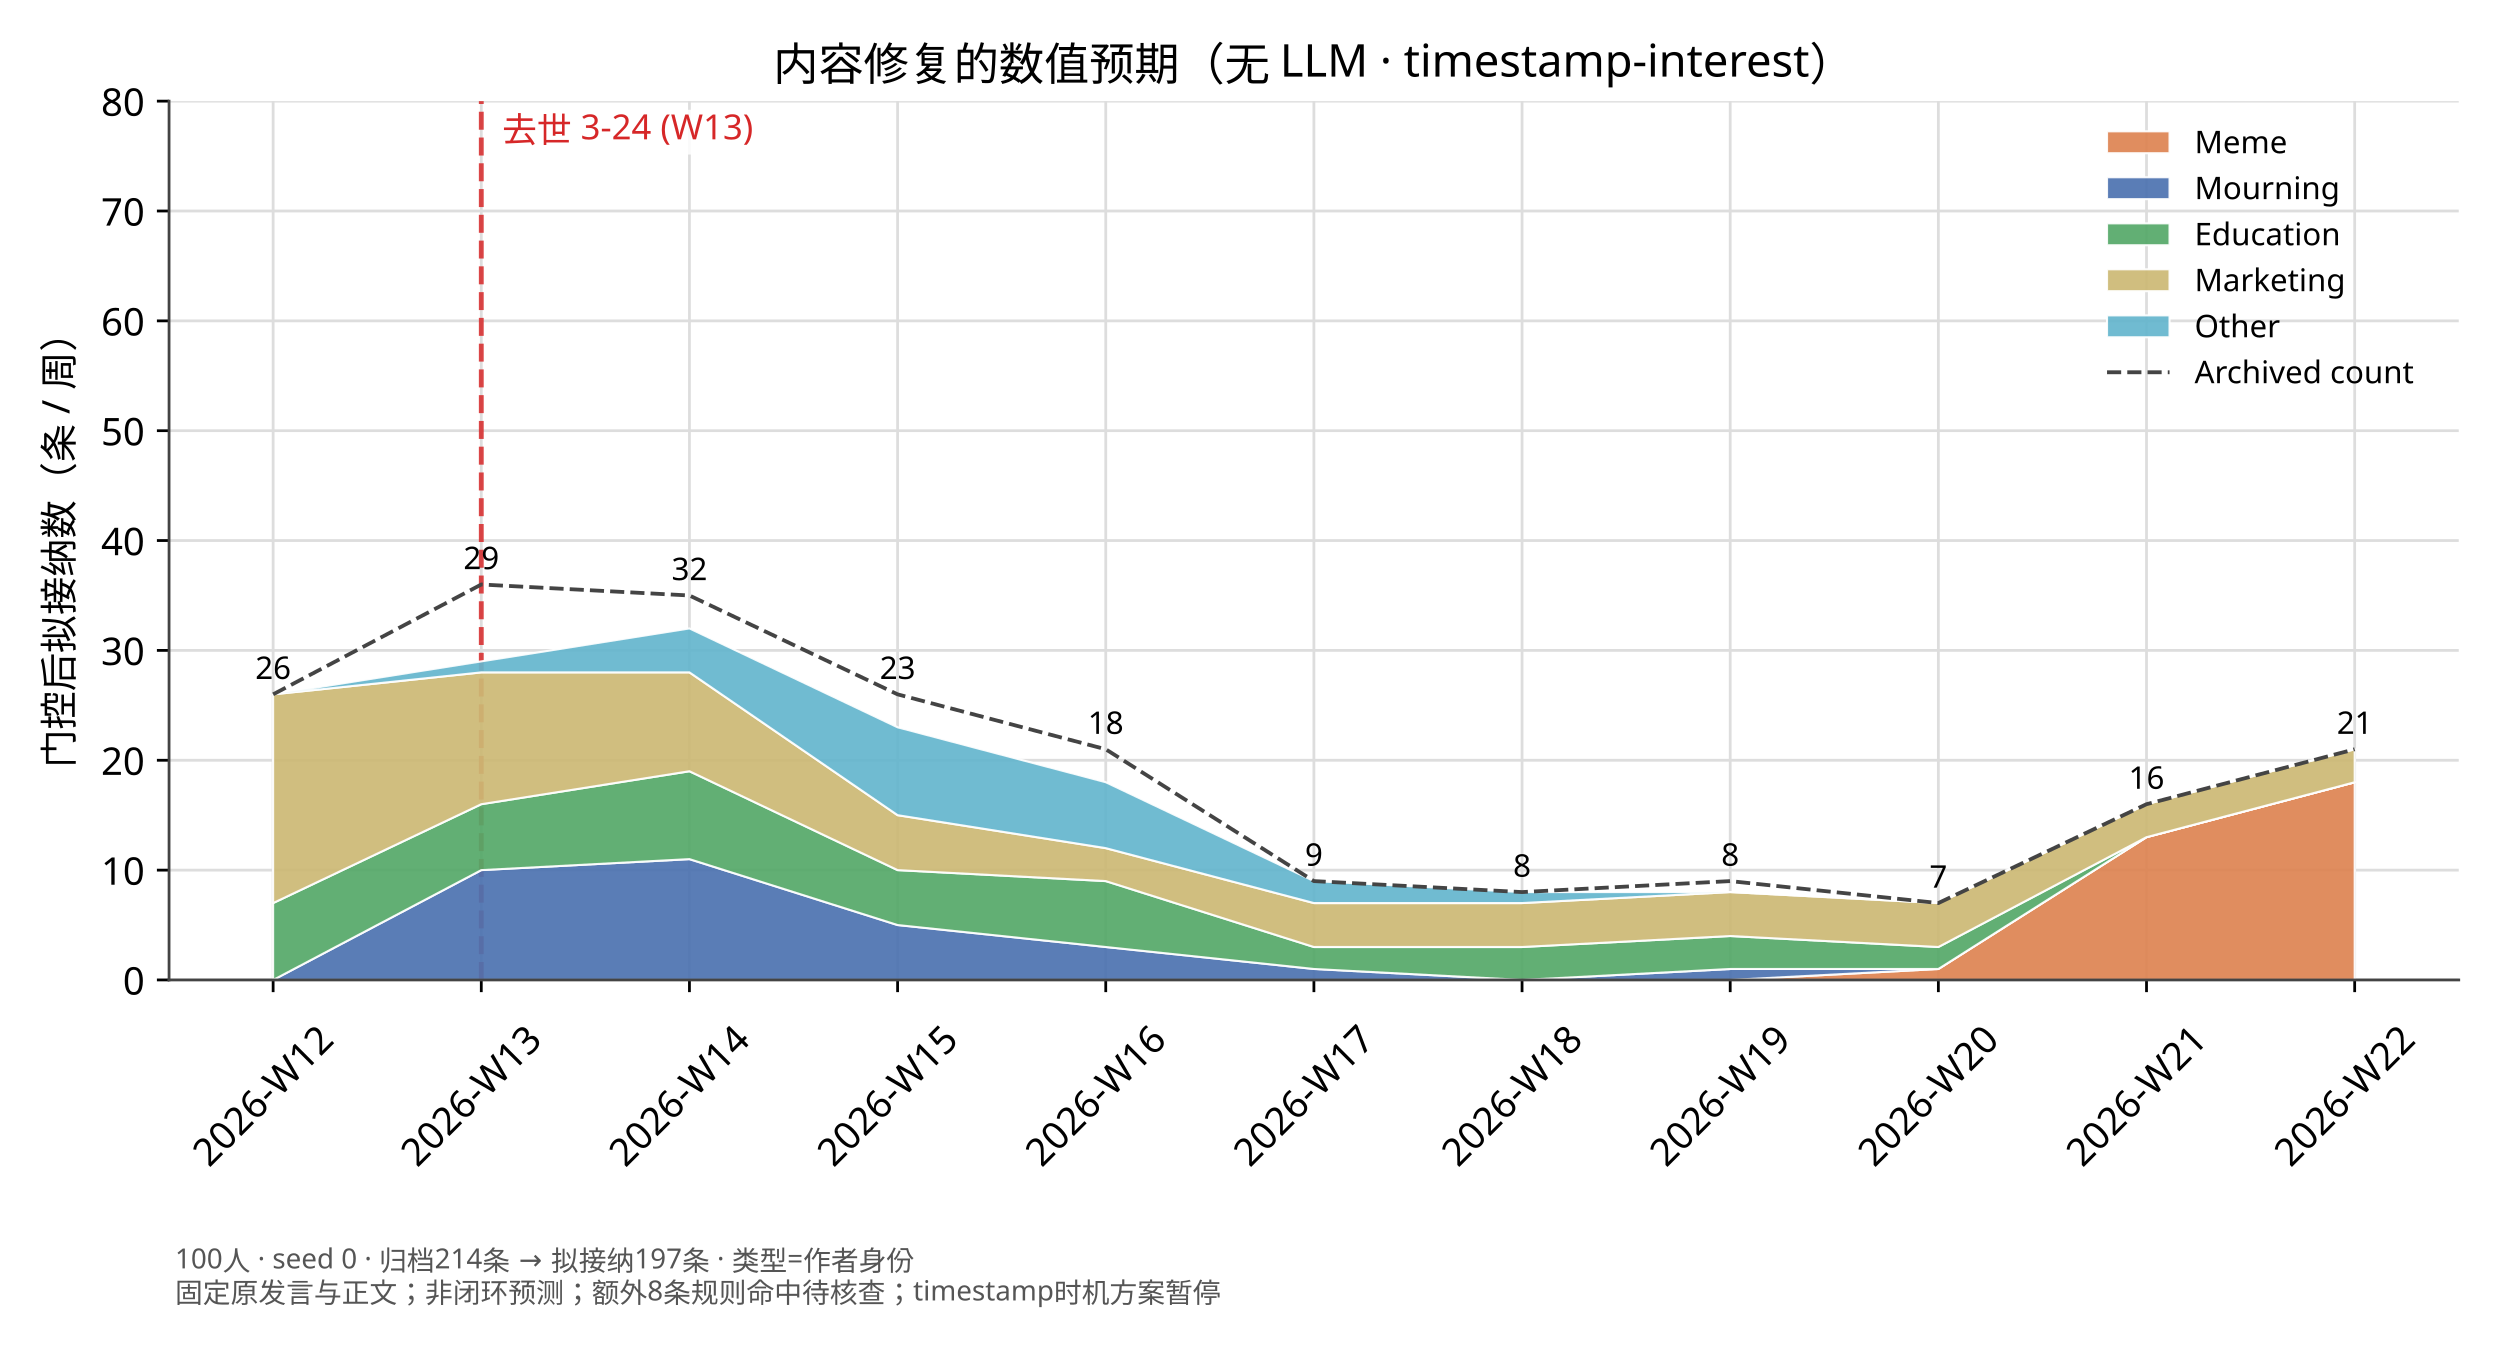
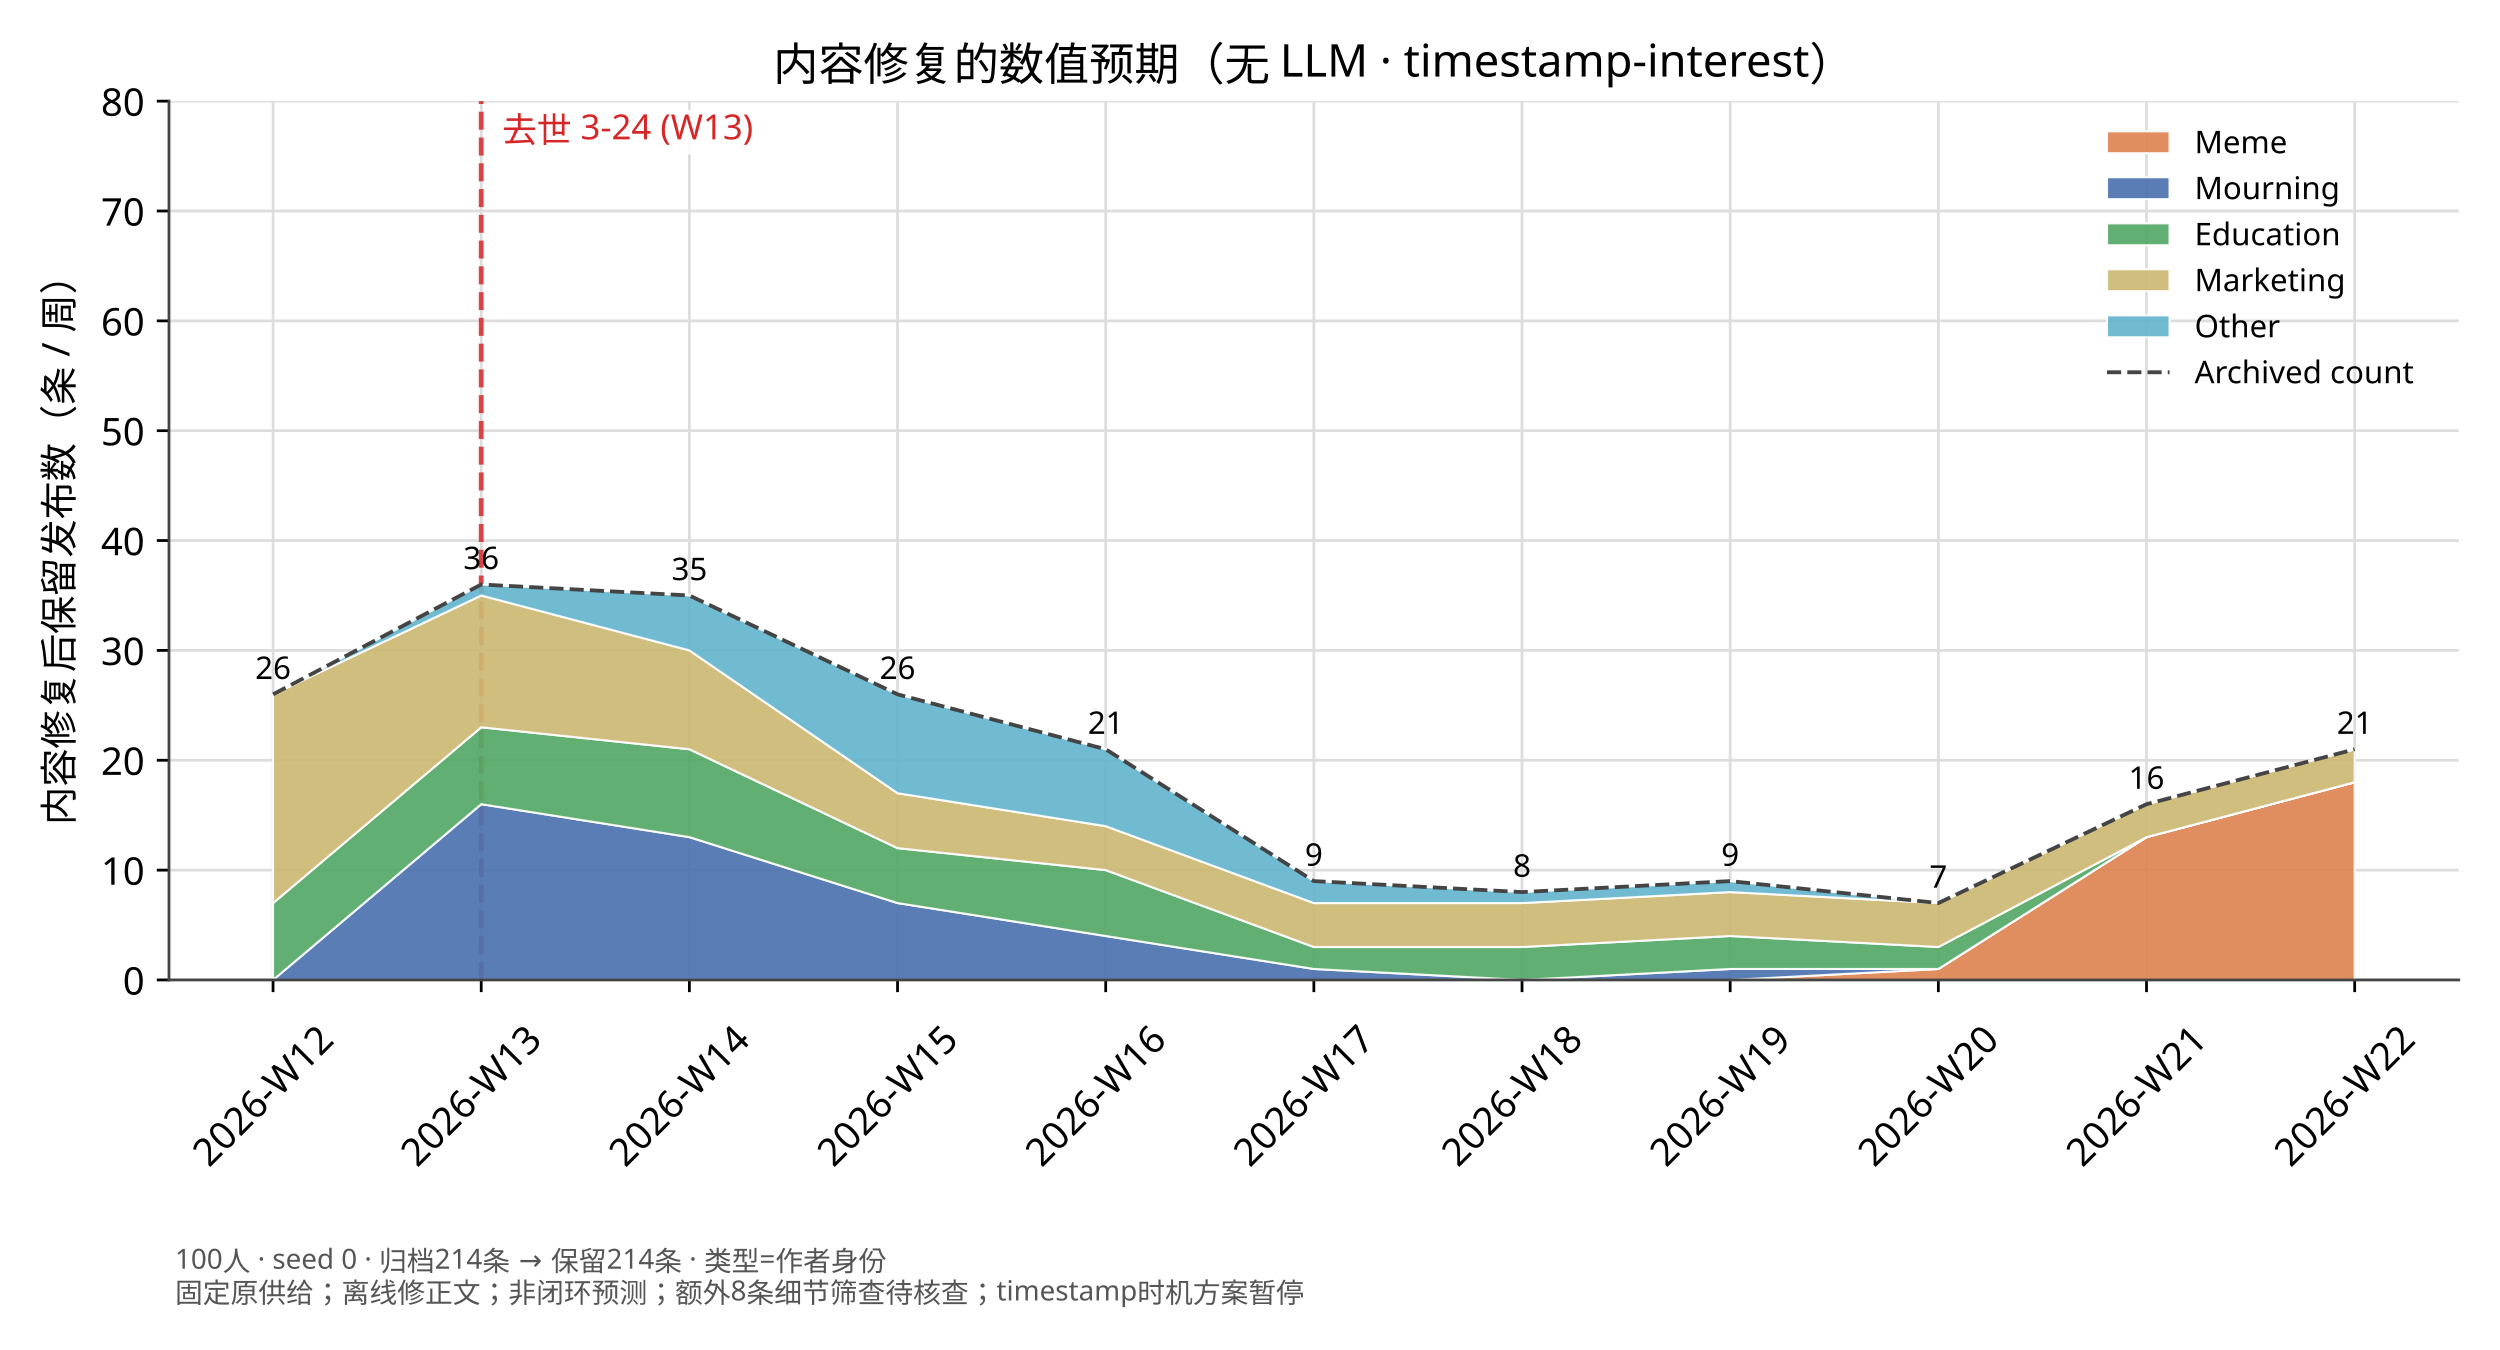
<svg xmlns="http://www.w3.org/2000/svg" xmlns:xlink="http://www.w3.org/1999/xlink" width="720pt" height="388.8pt" viewBox="0 0 720 388.8" version="1.1">
  <defs>
    <style type="text/css">*{stroke-linejoin: round; stroke-linecap: butt}</style>
  </defs>
  <g id="figure_1">
    <g id="patch_1">
      <path d="M 0 388.8 L 720 388.8 L 720 0 L 0 0 z " style="fill: #ffffff" />
    </g>
    <g id="axes_1">
      <g id="patch_2">
-         <path d="M 48.688 282.228 L 708.12 282.228 L 708.12 29.13 L 48.688 29.13 z " style="fill: #ffffff" />
+         <path d="M 48.665 282.228 L 708.12 282.228 L 708.12 29.13 L 48.665 29.13 z " style="fill: #ffffff" />
      </g>
      <g id="matplotlib.axis_1">
        <g id="xtick_1">
          <g id="line2d_1">
-             <path d="M 78.662 282.228 L 78.662 29.13 " clip-path="url(#p2b53edd9e9)" style="fill: none; stroke: #dddddd; stroke-width: 0.8; stroke-linecap: square" />
+             <path d="M 78.64 282.228 L 78.64 29.13 " clip-path="url(#pd4193efdf5)" style="fill: none; stroke: #dddddd; stroke-width: 0.8; stroke-linecap: square" />
          </g>
          <g id="line2d_2">
            <defs>
-               <path id="m2362bcafc7" d="M 0 0 L 0 3.5 " style="stroke: #000000; stroke-width: 0.8" />
+               <path id="mb0ff7ca5b2" d="M 0 0 L 0 3.5 " style="stroke: #000000; stroke-width: 0.8" />
            </defs>
            <g>
-               <use xlink:href="#m2362bcafc7" x="78.662" y="282.228" style="stroke: #000000; stroke-width: 0.8" />
+               <use xlink:href="#mb0ff7ca5b2" x="78.64" y="282.228" style="stroke: #000000; stroke-width: 0.8" />
            </g>
          </g>
          <g id="text_1">
-             <text style="font-size: 11px; font-family: 'Hiragino Sans GB', 'PingFang SC', 'Arial Unicode MS', 'Heiti TC', sans-serif" transform="translate(60.21102 336.4577) rotate(-45)">2026-W12</text>
+             <text style="font-size: 11px; font-family: 'Hiragino Sans GB', 'PingFang SC', 'Arial Unicode MS', 'Heiti TC', sans-serif" transform="translate(60.18955 336.4577) rotate(-45)">2026-W12</text>
          </g>
        </g>
        <g id="xtick_2">
          <g id="line2d_3">
-             <path d="M 138.61 282.228 L 138.61 29.13 " clip-path="url(#p2b53edd9e9)" style="fill: none; stroke: #dddddd; stroke-width: 0.8; stroke-linecap: square" />
+             <path d="M 138.591 282.228 L 138.591 29.13 " clip-path="url(#pd4193efdf5)" style="fill: none; stroke: #dddddd; stroke-width: 0.8; stroke-linecap: square" />
          </g>
          <g id="line2d_4">
            <g>
-               <use xlink:href="#m2362bcafc7" x="138.61" y="282.228" style="stroke: #000000; stroke-width: 0.8" />
+               <use xlink:href="#mb0ff7ca5b2" x="138.591" y="282.228" style="stroke: #000000; stroke-width: 0.8" />
            </g>
          </g>
          <g id="text_2">
-             <text style="font-size: 11px; font-family: 'Hiragino Sans GB', 'PingFang SC', 'Arial Unicode MS', 'Heiti TC', sans-serif" transform="translate(120.1594 336.4577) rotate(-45)">2026-W13</text>
+             <text style="font-size: 11px; font-family: 'Hiragino Sans GB', 'PingFang SC', 'Arial Unicode MS', 'Heiti TC', sans-serif" transform="translate(120.14 336.4577) rotate(-45)">2026-W13</text>
          </g>
        </g>
        <g id="xtick_3">
          <g id="line2d_5">
-             <path d="M 198.559 282.228 L 198.559 29.13 " clip-path="url(#p2b53edd9e9)" style="fill: none; stroke: #dddddd; stroke-width: 0.8; stroke-linecap: square" />
+             <path d="M 198.541 282.228 L 198.541 29.13 " clip-path="url(#pd4193efdf5)" style="fill: none; stroke: #dddddd; stroke-width: 0.8; stroke-linecap: square" />
          </g>
          <g id="line2d_6">
            <g>
-               <use xlink:href="#m2362bcafc7" x="198.559" y="282.228" style="stroke: #000000; stroke-width: 0.8" />
+               <use xlink:href="#mb0ff7ca5b2" x="198.541" y="282.228" style="stroke: #000000; stroke-width: 0.8" />
            </g>
          </g>
          <g id="text_3">
-             <text style="font-size: 11px; font-family: 'Hiragino Sans GB', 'PingFang SC', 'Arial Unicode MS', 'Heiti TC', sans-serif" transform="translate(180.0926 336.4881) rotate(-45)">2026-W14</text>
+             <text style="font-size: 11px; font-family: 'Hiragino Sans GB', 'PingFang SC', 'Arial Unicode MS', 'Heiti TC', sans-serif" transform="translate(180.0753 336.4881) rotate(-45)">2026-W14</text>
          </g>
        </g>
        <g id="xtick_4">
          <g id="line2d_7">
-             <path d="M 258.507 282.228 L 258.507 29.13 " clip-path="url(#p2b53edd9e9)" style="fill: none; stroke: #dddddd; stroke-width: 0.8; stroke-linecap: square" />
+             <path d="M 258.492 282.228 L 258.492 29.13 " clip-path="url(#pd4193efdf5)" style="fill: none; stroke: #dddddd; stroke-width: 0.8; stroke-linecap: square" />
          </g>
          <g id="line2d_8">
            <g>
-               <use xlink:href="#m2362bcafc7" x="258.507" y="282.228" style="stroke: #000000; stroke-width: 0.8" />
+               <use xlink:href="#mb0ff7ca5b2" x="258.492" y="282.228" style="stroke: #000000; stroke-width: 0.8" />
            </g>
          </g>
          <g id="text_4">
-             <text style="font-size: 11px; font-family: 'Hiragino Sans GB', 'PingFang SC', 'Arial Unicode MS', 'Heiti TC', sans-serif" transform="translate(240.0563 336.4577) rotate(-45)">2026-W15</text>
+             <text style="font-size: 11px; font-family: 'Hiragino Sans GB', 'PingFang SC', 'Arial Unicode MS', 'Heiti TC', sans-serif" transform="translate(240.0409 336.4577) rotate(-45)">2026-W15</text>
          </g>
        </g>
        <g id="xtick_5">
          <g id="line2d_9">
-             <path d="M 318.455 282.228 L 318.455 29.13 " clip-path="url(#p2b53edd9e9)" style="fill: none; stroke: #dddddd; stroke-width: 0.8; stroke-linecap: square" />
+             <path d="M 318.442 282.228 L 318.442 29.13 " clip-path="url(#pd4193efdf5)" style="fill: none; stroke: #dddddd; stroke-width: 0.8; stroke-linecap: square" />
          </g>
          <g id="line2d_10">
            <g>
-               <use xlink:href="#m2362bcafc7" x="318.455" y="282.228" style="stroke: #000000; stroke-width: 0.8" />
+               <use xlink:href="#mb0ff7ca5b2" x="318.442" y="282.228" style="stroke: #000000; stroke-width: 0.8" />
            </g>
          </g>
          <g id="text_5">
-             <text style="font-size: 11px; font-family: 'Hiragino Sans GB', 'PingFang SC', 'Arial Unicode MS', 'Heiti TC', sans-serif" transform="translate(300.0047 336.4577) rotate(-45)">2026-W16</text>
+             <text style="font-size: 11px; font-family: 'Hiragino Sans GB', 'PingFang SC', 'Arial Unicode MS', 'Heiti TC', sans-serif" transform="translate(299.9914 336.4577) rotate(-45)">2026-W16</text>
          </g>
        </g>
        <g id="xtick_6">
          <g id="line2d_11">
-             <path d="M 378.404 282.228 L 378.404 29.13 " clip-path="url(#p2b53edd9e9)" style="fill: none; stroke: #dddddd; stroke-width: 0.8; stroke-linecap: square" />
+             <path d="M 378.392 282.228 L 378.392 29.13 " clip-path="url(#pd4193efdf5)" style="fill: none; stroke: #dddddd; stroke-width: 0.8; stroke-linecap: square" />
          </g>
          <g id="line2d_12">
            <g>
-               <use xlink:href="#m2362bcafc7" x="378.404" y="282.228" style="stroke: #000000; stroke-width: 0.8" />
+               <use xlink:href="#mb0ff7ca5b2" x="378.392" y="282.228" style="stroke: #000000; stroke-width: 0.8" />
            </g>
          </g>
          <g id="text_6">
-             <text style="font-size: 11px; font-family: 'Hiragino Sans GB', 'PingFang SC', 'Arial Unicode MS', 'Heiti TC', sans-serif" transform="translate(359.9531 336.4577) rotate(-45)">2026-W17</text>
+             <text style="font-size: 11px; font-family: 'Hiragino Sans GB', 'PingFang SC', 'Arial Unicode MS', 'Heiti TC', sans-serif" transform="translate(359.9418 336.4577) rotate(-45)">2026-W17</text>
          </g>
        </g>
        <g id="xtick_7">
          <g id="line2d_13">
-             <path d="M 438.352 282.228 L 438.352 29.13 " clip-path="url(#p2b53edd9e9)" style="fill: none; stroke: #dddddd; stroke-width: 0.8; stroke-linecap: square" />
+             <path d="M 438.343 282.228 L 438.343 29.13 " clip-path="url(#pd4193efdf5)" style="fill: none; stroke: #dddddd; stroke-width: 0.8; stroke-linecap: square" />
          </g>
          <g id="line2d_14">
            <g>
-               <use xlink:href="#m2362bcafc7" x="438.352" y="282.228" style="stroke: #000000; stroke-width: 0.8" />
+               <use xlink:href="#mb0ff7ca5b2" x="438.343" y="282.228" style="stroke: #000000; stroke-width: 0.8" />
            </g>
          </g>
          <g id="text_7">
-             <text style="font-size: 11px; font-family: 'Hiragino Sans GB', 'PingFang SC', 'Arial Unicode MS', 'Heiti TC', sans-serif" transform="translate(419.9015 336.4577) rotate(-45)">2026-W18</text>
+             <text style="font-size: 11px; font-family: 'Hiragino Sans GB', 'PingFang SC', 'Arial Unicode MS', 'Heiti TC', sans-serif" transform="translate(419.8923 336.4577) rotate(-45)">2026-W18</text>
          </g>
        </g>
        <g id="xtick_8">
          <g id="line2d_15">
-             <path d="M 498.301 282.228 L 498.301 29.13 " clip-path="url(#p2b53edd9e9)" style="fill: none; stroke: #dddddd; stroke-width: 0.8; stroke-linecap: square" />
+             <path d="M 498.293 282.228 L 498.293 29.13 " clip-path="url(#pd4193efdf5)" style="fill: none; stroke: #dddddd; stroke-width: 0.8; stroke-linecap: square" />
          </g>
          <g id="line2d_16">
            <g>
-               <use xlink:href="#m2362bcafc7" x="498.301" y="282.228" style="stroke: #000000; stroke-width: 0.8" />
+               <use xlink:href="#mb0ff7ca5b2" x="498.293" y="282.228" style="stroke: #000000; stroke-width: 0.8" />
            </g>
          </g>
          <g id="text_8">
-             <text style="font-size: 11px; font-family: 'Hiragino Sans GB', 'PingFang SC', 'Arial Unicode MS', 'Heiti TC', sans-serif" transform="translate(479.8499 336.4577) rotate(-45)">2026-W19</text>
+             <text style="font-size: 11px; font-family: 'Hiragino Sans GB', 'PingFang SC', 'Arial Unicode MS', 'Heiti TC', sans-serif" transform="translate(479.8427 336.4577) rotate(-45)">2026-W19</text>
          </g>
        </g>
        <g id="xtick_9">
          <g id="line2d_17">
-             <path d="M 558.249 282.228 L 558.249 29.13 " clip-path="url(#p2b53edd9e9)" style="fill: none; stroke: #dddddd; stroke-width: 0.8; stroke-linecap: square" />
+             <path d="M 558.244 282.228 L 558.244 29.13 " clip-path="url(#pd4193efdf5)" style="fill: none; stroke: #dddddd; stroke-width: 0.8; stroke-linecap: square" />
          </g>
          <g id="line2d_18">
            <g>
-               <use xlink:href="#m2362bcafc7" x="558.249" y="282.228" style="stroke: #000000; stroke-width: 0.8" />
+               <use xlink:href="#mb0ff7ca5b2" x="558.244" y="282.228" style="stroke: #000000; stroke-width: 0.8" />
            </g>
          </g>
          <g id="text_9">
-             <text style="font-size: 11px; font-family: 'Hiragino Sans GB', 'PingFang SC', 'Arial Unicode MS', 'Heiti TC', sans-serif" transform="translate(539.7983 336.4577) rotate(-45)">2026-W20</text>
+             <text style="font-size: 11px; font-family: 'Hiragino Sans GB', 'PingFang SC', 'Arial Unicode MS', 'Heiti TC', sans-serif" transform="translate(539.7932 336.4577) rotate(-45)">2026-W20</text>
          </g>
        </g>
        <g id="xtick_10">
          <g id="line2d_19">
-             <path d="M 618.197 282.228 L 618.197 29.13 " clip-path="url(#p2b53edd9e9)" style="fill: none; stroke: #dddddd; stroke-width: 0.8; stroke-linecap: square" />
+             <path d="M 618.194 282.228 L 618.194 29.13 " clip-path="url(#pd4193efdf5)" style="fill: none; stroke: #dddddd; stroke-width: 0.8; stroke-linecap: square" />
          </g>
          <g id="line2d_20">
            <g>
-               <use xlink:href="#m2362bcafc7" x="618.197" y="282.228" style="stroke: #000000; stroke-width: 0.8" />
+               <use xlink:href="#mb0ff7ca5b2" x="618.194" y="282.228" style="stroke: #000000; stroke-width: 0.8" />
            </g>
          </g>
          <g id="text_10">
-             <text style="font-size: 11px; font-family: 'Hiragino Sans GB', 'PingFang SC', 'Arial Unicode MS', 'Heiti TC', sans-serif" transform="translate(599.7467 336.4577) rotate(-45)">2026-W21</text>
+             <text style="font-size: 11px; font-family: 'Hiragino Sans GB', 'PingFang SC', 'Arial Unicode MS', 'Heiti TC', sans-serif" transform="translate(599.7436 336.4577) rotate(-45)">2026-W21</text>
          </g>
        </g>
        <g id="xtick_11">
          <g id="line2d_21">
-             <path d="M 678.146 282.228 L 678.146 29.13 " clip-path="url(#p2b53edd9e9)" style="fill: none; stroke: #dddddd; stroke-width: 0.8; stroke-linecap: square" />
+             <path d="M 678.145 282.228 L 678.145 29.13 " clip-path="url(#pd4193efdf5)" style="fill: none; stroke: #dddddd; stroke-width: 0.8; stroke-linecap: square" />
          </g>
          <g id="line2d_22">
            <g>
-               <use xlink:href="#m2362bcafc7" x="678.146" y="282.228" style="stroke: #000000; stroke-width: 0.8" />
+               <use xlink:href="#mb0ff7ca5b2" x="678.145" y="282.228" style="stroke: #000000; stroke-width: 0.8" />
            </g>
          </g>
          <g id="text_11">
-             <text style="font-size: 11px; font-family: 'Hiragino Sans GB', 'PingFang SC', 'Arial Unicode MS', 'Heiti TC', sans-serif" transform="translate(659.6951 336.4577) rotate(-45)">2026-W22</text>
+             <text style="font-size: 11px; font-family: 'Hiragino Sans GB', 'PingFang SC', 'Arial Unicode MS', 'Heiti TC', sans-serif" transform="translate(659.6941 336.4577) rotate(-45)">2026-W22</text>
          </g>
        </g>
      </g>
      <g id="matplotlib.axis_2">
        <g id="ytick_1">
          <g id="line2d_23">
-             <path d="M 48.688 282.228 L 708.12 282.228 " clip-path="url(#p2b53edd9e9)" style="fill: none; stroke: #dddddd; stroke-width: 0.8; stroke-linecap: square" />
+             <path d="M 48.665 282.228 L 708.12 282.228 " clip-path="url(#pd4193efdf5)" style="fill: none; stroke: #dddddd; stroke-width: 0.8; stroke-linecap: square" />
          </g>
          <g id="line2d_24">
            <defs>
-               <path id="ma4f7a391cf" d="M 0 0 L -3.5 0 " style="stroke: #000000; stroke-width: 0.8" />
+               <path id="mc411b7c5d3" d="M 0 0 L -3.5 0 " style="stroke: #000000; stroke-width: 0.8" />
            </defs>
            <g>
-               <use xlink:href="#ma4f7a391cf" x="48.688" y="282.228" style="stroke: #000000; stroke-width: 0.8" />
+               <use xlink:href="#mc411b7c5d3" x="48.665" y="282.228" style="stroke: #000000; stroke-width: 0.8" />
            </g>
          </g>
          <g id="text_12">
-             <text style="font-size: 11px; font-family: 'Hiragino Sans GB', 'PingFang SC', 'Arial Unicode MS', 'Heiti TC', sans-serif; text-anchor: end" x="41.688" y="286.441" transform="rotate(-0 41.6875 286.4411)">0</text>
+             <text style="font-size: 11px; font-family: 'Hiragino Sans GB', 'PingFang SC', 'Arial Unicode MS', 'Heiti TC', sans-serif; text-anchor: end" x="41.665" y="286.441" transform="rotate(-0 41.665 286.4411)">0</text>
          </g>
        </g>
        <g id="ytick_2">
          <g id="line2d_25">
-             <path d="M 48.688 250.591 L 708.12 250.591 " clip-path="url(#p2b53edd9e9)" style="fill: none; stroke: #dddddd; stroke-width: 0.8; stroke-linecap: square" />
+             <path d="M 48.665 250.591 L 708.12 250.591 " clip-path="url(#pd4193efdf5)" style="fill: none; stroke: #dddddd; stroke-width: 0.8; stroke-linecap: square" />
          </g>
          <g id="line2d_26">
            <g>
-               <use xlink:href="#ma4f7a391cf" x="48.688" y="250.591" style="stroke: #000000; stroke-width: 0.8" />
+               <use xlink:href="#mc411b7c5d3" x="48.665" y="250.591" style="stroke: #000000; stroke-width: 0.8" />
            </g>
          </g>
          <g id="text_13">
-             <text style="font-size: 11px; font-family: 'Hiragino Sans GB', 'PingFang SC', 'Arial Unicode MS', 'Heiti TC', sans-serif; text-anchor: end" x="41.688" y="254.804" transform="rotate(-0 41.6875 254.8038)">10</text>
+             <text style="font-size: 11px; font-family: 'Hiragino Sans GB', 'PingFang SC', 'Arial Unicode MS', 'Heiti TC', sans-serif; text-anchor: end" x="41.665" y="254.804" transform="rotate(-0 41.665 254.8038)">10</text>
          </g>
        </g>
        <g id="ytick_3">
          <g id="line2d_27">
-             <path d="M 48.688 218.954 L 708.12 218.954 " clip-path="url(#p2b53edd9e9)" style="fill: none; stroke: #dddddd; stroke-width: 0.8; stroke-linecap: square" />
+             <path d="M 48.665 218.954 L 708.12 218.954 " clip-path="url(#pd4193efdf5)" style="fill: none; stroke: #dddddd; stroke-width: 0.8; stroke-linecap: square" />
          </g>
          <g id="line2d_28">
            <g>
-               <use xlink:href="#ma4f7a391cf" x="48.688" y="218.954" style="stroke: #000000; stroke-width: 0.8" />
+               <use xlink:href="#mc411b7c5d3" x="48.665" y="218.954" style="stroke: #000000; stroke-width: 0.8" />
            </g>
          </g>
          <g id="text_14">
-             <text style="font-size: 11px; font-family: 'Hiragino Sans GB', 'PingFang SC', 'Arial Unicode MS', 'Heiti TC', sans-serif; text-anchor: end" x="41.688" y="223.166" transform="rotate(-0 41.6875 223.1665)">20</text>
+             <text style="font-size: 11px; font-family: 'Hiragino Sans GB', 'PingFang SC', 'Arial Unicode MS', 'Heiti TC', sans-serif; text-anchor: end" x="41.665" y="223.166" transform="rotate(-0 41.665 223.1665)">20</text>
          </g>
        </g>
        <g id="ytick_4">
          <g id="line2d_29">
-             <path d="M 48.688 187.317 L 708.12 187.317 " clip-path="url(#p2b53edd9e9)" style="fill: none; stroke: #dddddd; stroke-width: 0.8; stroke-linecap: square" />
+             <path d="M 48.665 187.317 L 708.12 187.317 " clip-path="url(#pd4193efdf5)" style="fill: none; stroke: #dddddd; stroke-width: 0.8; stroke-linecap: square" />
          </g>
          <g id="line2d_30">
            <g>
-               <use xlink:href="#ma4f7a391cf" x="48.688" y="187.317" style="stroke: #000000; stroke-width: 0.8" />
+               <use xlink:href="#mc411b7c5d3" x="48.665" y="187.317" style="stroke: #000000; stroke-width: 0.8" />
            </g>
          </g>
          <g id="text_15">
-             <text style="font-size: 11px; font-family: 'Hiragino Sans GB', 'PingFang SC', 'Arial Unicode MS', 'Heiti TC', sans-serif; text-anchor: end" x="41.688" y="191.529" transform="rotate(-0 41.6875 191.5292)">30</text>
+             <text style="font-size: 11px; font-family: 'Hiragino Sans GB', 'PingFang SC', 'Arial Unicode MS', 'Heiti TC', sans-serif; text-anchor: end" x="41.665" y="191.529" transform="rotate(-0 41.665 191.5292)">30</text>
          </g>
        </g>
        <g id="ytick_5">
          <g id="line2d_31">
-             <path d="M 48.688 155.679 L 708.12 155.679 " clip-path="url(#p2b53edd9e9)" style="fill: none; stroke: #dddddd; stroke-width: 0.8; stroke-linecap: square" />
+             <path d="M 48.665 155.679 L 708.12 155.679 " clip-path="url(#pd4193efdf5)" style="fill: none; stroke: #dddddd; stroke-width: 0.8; stroke-linecap: square" />
          </g>
          <g id="line2d_32">
            <g>
-               <use xlink:href="#ma4f7a391cf" x="48.688" y="155.679" style="stroke: #000000; stroke-width: 0.8" />
+               <use xlink:href="#mc411b7c5d3" x="48.665" y="155.679" style="stroke: #000000; stroke-width: 0.8" />
            </g>
          </g>
          <g id="text_16">
-             <text style="font-size: 11px; font-family: 'Hiragino Sans GB', 'PingFang SC', 'Arial Unicode MS', 'Heiti TC', sans-serif; text-anchor: end" x="41.688" y="159.892" transform="rotate(-0 41.6875 159.8919)">40</text>
+             <text style="font-size: 11px; font-family: 'Hiragino Sans GB', 'PingFang SC', 'Arial Unicode MS', 'Heiti TC', sans-serif; text-anchor: end" x="41.665" y="159.892" transform="rotate(-0 41.665 159.8919)">40</text>
          </g>
        </g>
        <g id="ytick_6">
          <g id="line2d_33">
-             <path d="M 48.688 124.042 L 708.12 124.042 " clip-path="url(#p2b53edd9e9)" style="fill: none; stroke: #dddddd; stroke-width: 0.8; stroke-linecap: square" />
+             <path d="M 48.665 124.042 L 708.12 124.042 " clip-path="url(#pd4193efdf5)" style="fill: none; stroke: #dddddd; stroke-width: 0.8; stroke-linecap: square" />
          </g>
          <g id="line2d_34">
            <g>
-               <use xlink:href="#ma4f7a391cf" x="48.688" y="124.042" style="stroke: #000000; stroke-width: 0.8" />
+               <use xlink:href="#mc411b7c5d3" x="48.665" y="124.042" style="stroke: #000000; stroke-width: 0.8" />
            </g>
          </g>
          <g id="text_17">
-             <text style="font-size: 11px; font-family: 'Hiragino Sans GB', 'PingFang SC', 'Arial Unicode MS', 'Heiti TC', sans-serif; text-anchor: end" x="41.688" y="128.255" transform="rotate(-0 41.6875 128.2546)">50</text>
+             <text style="font-size: 11px; font-family: 'Hiragino Sans GB', 'PingFang SC', 'Arial Unicode MS', 'Heiti TC', sans-serif; text-anchor: end" x="41.665" y="128.255" transform="rotate(-0 41.665 128.2546)">50</text>
          </g>
        </g>
        <g id="ytick_7">
          <g id="line2d_35">
-             <path d="M 48.688 92.405 L 708.12 92.405 " clip-path="url(#p2b53edd9e9)" style="fill: none; stroke: #dddddd; stroke-width: 0.8; stroke-linecap: square" />
+             <path d="M 48.665 92.405 L 708.12 92.405 " clip-path="url(#pd4193efdf5)" style="fill: none; stroke: #dddddd; stroke-width: 0.8; stroke-linecap: square" />
          </g>
          <g id="line2d_36">
            <g>
-               <use xlink:href="#ma4f7a391cf" x="48.688" y="92.405" style="stroke: #000000; stroke-width: 0.8" />
+               <use xlink:href="#mc411b7c5d3" x="48.665" y="92.405" style="stroke: #000000; stroke-width: 0.8" />
            </g>
          </g>
          <g id="text_18">
-             <text style="font-size: 11px; font-family: 'Hiragino Sans GB', 'PingFang SC', 'Arial Unicode MS', 'Heiti TC', sans-serif; text-anchor: end" x="41.688" y="96.617" transform="rotate(-0 41.6875 96.61726)">60</text>
+             <text style="font-size: 11px; font-family: 'Hiragino Sans GB', 'PingFang SC', 'Arial Unicode MS', 'Heiti TC', sans-serif; text-anchor: end" x="41.665" y="96.617" transform="rotate(-0 41.665 96.61726)">60</text>
          </g>
        </g>
        <g id="ytick_8">
          <g id="line2d_37">
-             <path d="M 48.688 60.767 L 708.12 60.767 " clip-path="url(#p2b53edd9e9)" style="fill: none; stroke: #dddddd; stroke-width: 0.8; stroke-linecap: square" />
+             <path d="M 48.665 60.767 L 708.12 60.767 " clip-path="url(#pd4193efdf5)" style="fill: none; stroke: #dddddd; stroke-width: 0.8; stroke-linecap: square" />
          </g>
          <g id="line2d_38">
            <g>
-               <use xlink:href="#ma4f7a391cf" x="48.688" y="60.767" style="stroke: #000000; stroke-width: 0.8" />
+               <use xlink:href="#mc411b7c5d3" x="48.665" y="60.767" style="stroke: #000000; stroke-width: 0.8" />
            </g>
          </g>
          <g id="text_19">
-             <text style="font-size: 11px; font-family: 'Hiragino Sans GB', 'PingFang SC', 'Arial Unicode MS', 'Heiti TC', sans-serif; text-anchor: end" x="41.688" y="64.98" transform="rotate(-0 41.6875 64.97996)">70</text>
+             <text style="font-size: 11px; font-family: 'Hiragino Sans GB', 'PingFang SC', 'Arial Unicode MS', 'Heiti TC', sans-serif; text-anchor: end" x="41.665" y="64.98" transform="rotate(-0 41.665 64.97996)">70</text>
          </g>
        </g>
        <g id="ytick_9">
          <g id="line2d_39">
-             <path d="M 48.688 29.13 L 708.12 29.13 " clip-path="url(#p2b53edd9e9)" style="fill: none; stroke: #dddddd; stroke-width: 0.8; stroke-linecap: square" />
+             <path d="M 48.665 29.13 L 708.12 29.13 " clip-path="url(#pd4193efdf5)" style="fill: none; stroke: #dddddd; stroke-width: 0.8; stroke-linecap: square" />
          </g>
          <g id="line2d_40">
            <g>
-               <use xlink:href="#ma4f7a391cf" x="48.688" y="29.13" style="stroke: #000000; stroke-width: 0.8" />
+               <use xlink:href="#mc411b7c5d3" x="48.665" y="29.13" style="stroke: #000000; stroke-width: 0.8" />
            </g>
          </g>
          <g id="text_20">
-             <text style="font-size: 11px; font-family: 'Hiragino Sans GB', 'PingFang SC', 'Arial Unicode MS', 'Heiti TC', sans-serif; text-anchor: end" x="41.688" y="33.343" transform="rotate(-0 41.6875 33.34266)">80</text>
+             <text style="font-size: 11px; font-family: 'Hiragino Sans GB', 'PingFang SC', 'Arial Unicode MS', 'Heiti TC', sans-serif; text-anchor: end" x="41.665" y="33.343" transform="rotate(-0 41.665 33.34266)">80</text>
          </g>
        </g>
        <g id="text_21">
-           <text style="font-size: 11px; font-family: 'Hiragino Sans GB', 'PingFang SC', 'Arial Unicode MS', 'Heiti TC', sans-serif; text-anchor: middle" x="20.945" y="155.679" transform="rotate(-90 20.94516 155.6792)">门控后拟接纳数（条 / 周）</text>
+           <text style="font-size: 11px; font-family: 'Hiragino Sans GB', 'PingFang SC', 'Arial Unicode MS', 'Heiti TC', sans-serif; text-anchor: middle" x="20.923" y="155.679" transform="rotate(-90 20.92266 155.6792)">内容修复后保留发布数（条 / 周）</text>
        </g>
      </g>
      <g id="line2d_41">
-         <path d="M 138.61 282.228 L 138.61 29.13 " clip-path="url(#p2b53edd9e9)" style="fill: none; stroke-dasharray: 5.18,2.24; stroke-dashoffset: 0; stroke: #d62728; stroke-opacity: 0.85; stroke-width: 1.4" />
+         <path d="M 138.591 282.228 L 138.591 29.13 " clip-path="url(#pd4193efdf5)" style="fill: none; stroke-dasharray: 5.18,2.24; stroke-dashoffset: 0; stroke: #d62728; stroke-opacity: 0.85; stroke-width: 1.4" />
      </g>
      <g id="FillBetweenPolyCollection_1">
        <defs>
-           <path id="mfd3748d533" d="M 78.662 -106.572 L 78.662 -106.572 L 138.61 -106.572 L 198.559 -106.572 L 258.507 -106.572 L 318.455 -106.572 L 378.404 -106.572 L 438.352 -106.572 L 498.301 -106.572 L 558.249 -106.572 L 618.197 -106.572 L 678.146 -106.572 L 678.146 -163.519 L 678.146 -163.519 L 618.197 -147.7 L 558.249 -109.735 L 498.301 -106.572 L 438.352 -106.572 L 378.404 -106.572 L 318.455 -106.572 L 258.507 -106.572 L 198.559 -106.572 L 138.61 -106.572 L 78.662 -106.572 z " style="stroke: #ffffff; stroke-opacity: 0.92; stroke-width: 0.6" />
+           <path id="m4e3137c0de" d="M 78.64 -106.572 L 78.64 -106.572 L 138.591 -106.572 L 198.541 -106.572 L 258.492 -106.572 L 318.442 -106.572 L 378.392 -106.572 L 438.343 -106.572 L 498.293 -106.572 L 558.244 -106.572 L 618.194 -106.572 L 678.145 -106.572 L 678.145 -163.519 L 678.145 -163.519 L 618.194 -147.7 L 558.244 -109.735 L 498.293 -106.572 L 438.343 -106.572 L 378.392 -106.572 L 318.442 -106.572 L 258.492 -106.572 L 198.541 -106.572 L 138.591 -106.572 L 78.64 -106.572 z " style="stroke: #ffffff; stroke-opacity: 0.92; stroke-width: 0.6" />
        </defs>
-         <g clip-path="url(#p2b53edd9e9)">
-           <use xlink:href="#mfd3748d533" x="0" y="388.8" style="fill: #dd8452; fill-opacity: 0.92; stroke: #ffffff; stroke-opacity: 0.92; stroke-width: 0.6" />
+         <g clip-path="url(#pd4193efdf5)">
+           <use xlink:href="#m4e3137c0de" x="0" y="388.8" style="fill: #dd8452; fill-opacity: 0.92; stroke: #ffffff; stroke-opacity: 0.92; stroke-width: 0.6" />
        </g>
      </g>
      <g id="FillBetweenPolyCollection_2">
        <defs>
-           <path id="me6007fe1e9" d="M 78.662 -106.572 L 78.662 -106.572 L 138.61 -106.572 L 198.559 -106.572 L 258.507 -106.572 L 318.455 -106.572 L 378.404 -106.572 L 438.352 -106.572 L 498.301 -106.572 L 558.249 -109.735 L 618.197 -147.7 L 678.146 -163.519 L 678.146 -163.519 L 678.146 -163.519 L 618.197 -147.7 L 558.249 -109.735 L 498.301 -109.735 L 438.352 -106.572 L 378.404 -109.735 L 318.455 -116.063 L 258.507 -122.39 L 198.559 -141.373 L 138.61 -138.209 L 78.662 -106.572 z " style="stroke: #ffffff; stroke-opacity: 0.92; stroke-width: 0.6" />
+           <path id="m52bbab47e1" d="M 78.64 -106.572 L 78.64 -106.572 L 138.591 -106.572 L 198.541 -106.572 L 258.492 -106.572 L 318.442 -106.572 L 378.392 -106.572 L 438.343 -106.572 L 498.293 -106.572 L 558.244 -109.735 L 618.194 -147.7 L 678.145 -163.519 L 678.145 -163.519 L 678.145 -163.519 L 618.194 -147.7 L 558.244 -109.735 L 498.293 -109.735 L 438.343 -106.572 L 378.392 -109.735 L 318.442 -119.227 L 258.492 -128.718 L 198.541 -147.7 L 138.591 -157.191 L 78.64 -106.572 z " style="stroke: #ffffff; stroke-opacity: 0.92; stroke-width: 0.6" />
        </defs>
-         <g clip-path="url(#p2b53edd9e9)">
-           <use xlink:href="#me6007fe1e9" x="0" y="388.8" style="fill: #4c72b0; fill-opacity: 0.92; stroke: #ffffff; stroke-opacity: 0.92; stroke-width: 0.6" />
+         <g clip-path="url(#pd4193efdf5)">
+           <use xlink:href="#m52bbab47e1" x="0" y="388.8" style="fill: #4c72b0; fill-opacity: 0.92; stroke: #ffffff; stroke-opacity: 0.92; stroke-width: 0.6" />
        </g>
      </g>
      <g id="FillBetweenPolyCollection_3">
        <defs>
-           <path id="m7c834d4fc6" d="M 78.662 -128.718 L 78.662 -106.572 L 138.61 -138.209 L 198.559 -141.373 L 258.507 -122.39 L 318.455 -116.063 L 378.404 -109.735 L 438.352 -106.572 L 498.301 -109.735 L 558.249 -109.735 L 618.197 -147.7 L 678.146 -163.519 L 678.146 -163.519 L 678.146 -163.519 L 618.197 -147.7 L 558.249 -116.063 L 498.301 -119.227 L 438.352 -116.063 L 378.404 -116.063 L 318.455 -135.045 L 258.507 -138.209 L 198.559 -166.682 L 138.61 -157.191 L 78.662 -128.718 z " style="stroke: #ffffff; stroke-opacity: 0.92; stroke-width: 0.6" />
+           <path id="m29f0484d1b" d="M 78.64 -128.718 L 78.64 -106.572 L 138.591 -157.191 L 198.541 -147.7 L 258.492 -128.718 L 318.442 -119.227 L 378.392 -109.735 L 438.343 -106.572 L 498.293 -109.735 L 558.244 -109.735 L 618.194 -147.7 L 678.145 -163.519 L 678.145 -163.519 L 678.145 -163.519 L 618.194 -147.7 L 558.244 -116.063 L 498.293 -119.227 L 438.343 -116.063 L 378.392 -116.063 L 318.442 -138.209 L 258.492 -144.536 L 198.541 -173.01 L 138.591 -179.337 L 78.64 -128.718 z " style="stroke: #ffffff; stroke-opacity: 0.92; stroke-width: 0.6" />
        </defs>
-         <g clip-path="url(#p2b53edd9e9)">
-           <use xlink:href="#m7c834d4fc6" x="0" y="388.8" style="fill: #55a868; fill-opacity: 0.92; stroke: #ffffff; stroke-opacity: 0.92; stroke-width: 0.6" />
+         <g clip-path="url(#pd4193efdf5)">
+           <use xlink:href="#m29f0484d1b" x="0" y="388.8" style="fill: #55a868; fill-opacity: 0.92; stroke: #ffffff; stroke-opacity: 0.92; stroke-width: 0.6" />
        </g>
      </g>
      <g id="FillBetweenPolyCollection_4">
        <defs>
-           <path id="mb8282e5bdb" d="M 78.662 -188.829 L 78.662 -128.718 L 138.61 -157.191 L 198.559 -166.682 L 258.507 -138.209 L 318.455 -135.045 L 378.404 -116.063 L 438.352 -116.063 L 498.301 -119.227 L 558.249 -116.063 L 618.197 -147.7 L 678.146 -163.519 L 678.146 -173.01 L 678.146 -173.01 L 618.197 -157.191 L 558.249 -128.718 L 498.301 -131.881 L 438.352 -128.718 L 378.404 -128.718 L 318.455 -144.536 L 258.507 -154.028 L 198.559 -195.156 L 138.61 -195.156 L 78.662 -188.829 z " style="stroke: #ffffff; stroke-opacity: 0.92; stroke-width: 0.6" />
+           <path id="mb1038d321b" d="M 78.64 -188.829 L 78.64 -128.718 L 138.591 -179.337 L 198.541 -173.01 L 258.492 -144.536 L 318.442 -138.209 L 378.392 -116.063 L 438.343 -116.063 L 498.293 -119.227 L 558.244 -116.063 L 618.194 -147.7 L 678.145 -163.519 L 678.145 -173.01 L 678.145 -173.01 L 618.194 -157.191 L 558.244 -128.718 L 498.293 -131.881 L 438.343 -128.718 L 378.392 -128.718 L 318.442 -150.864 L 258.492 -160.355 L 198.541 -201.483 L 138.591 -217.302 L 78.64 -188.829 z " style="stroke: #ffffff; stroke-opacity: 0.92; stroke-width: 0.6" />
        </defs>
-         <g clip-path="url(#p2b53edd9e9)">
-           <use xlink:href="#mb8282e5bdb" x="0" y="388.8" style="fill: #ccb974; fill-opacity: 0.92; stroke: #ffffff; stroke-opacity: 0.92; stroke-width: 0.6" />
+         <g clip-path="url(#pd4193efdf5)">
+           <use xlink:href="#mb1038d321b" x="0" y="388.8" style="fill: #ccb974; fill-opacity: 0.92; stroke: #ffffff; stroke-opacity: 0.92; stroke-width: 0.6" />
        </g>
      </g>
      <g id="FillBetweenPolyCollection_5">
        <defs>
-           <path id="m8a08c9faf4" d="M 78.662 -188.829 L 78.662 -188.829 L 138.61 -195.156 L 198.559 -195.156 L 258.507 -154.028 L 318.455 -144.536 L 378.404 -128.718 L 438.352 -128.718 L 498.301 -131.881 L 558.249 -128.718 L 618.197 -157.191 L 678.146 -173.01 L 678.146 -173.01 L 678.146 -173.01 L 618.197 -157.191 L 558.249 -128.718 L 498.301 -131.881 L 438.352 -131.881 L 378.404 -135.045 L 318.455 -163.519 L 258.507 -179.337 L 198.559 -207.811 L 138.61 -198.32 L 78.662 -188.829 z " style="stroke: #ffffff; stroke-opacity: 0.92; stroke-width: 0.6" />
+           <path id="md62d29f4e4" d="M 78.64 -188.829 L 78.64 -188.829 L 138.591 -217.302 L 198.541 -201.483 L 258.492 -160.355 L 318.442 -150.864 L 378.392 -128.718 L 438.343 -128.718 L 498.293 -131.881 L 558.244 -128.718 L 618.194 -157.191 L 678.145 -173.01 L 678.145 -173.01 L 678.145 -173.01 L 618.194 -157.191 L 558.244 -128.718 L 498.293 -135.045 L 438.343 -131.881 L 378.392 -135.045 L 318.442 -173.01 L 258.492 -188.829 L 198.541 -217.302 L 138.591 -220.466 L 78.64 -188.829 z " style="stroke: #ffffff; stroke-opacity: 0.92; stroke-width: 0.6" />
        </defs>
-         <g clip-path="url(#p2b53edd9e9)">
-           <use xlink:href="#m8a08c9faf4" x="0" y="388.8" style="fill: #64b5cd; fill-opacity: 0.92; stroke: #ffffff; stroke-opacity: 0.92; stroke-width: 0.6" />
+         <g clip-path="url(#pd4193efdf5)">
+           <use xlink:href="#md62d29f4e4" x="0" y="388.8" style="fill: #64b5cd; fill-opacity: 0.92; stroke: #ffffff; stroke-opacity: 0.92; stroke-width: 0.6" />
        </g>
      </g>
      <g id="patch_3">
-         <path d="M 48.688 282.228 L 48.688 29.13 " style="fill: none; stroke: #444444; stroke-width: 0.8; stroke-linejoin: miter; stroke-linecap: square" />
+         <path d="M 48.665 282.228 L 48.665 29.13 " style="fill: none; stroke: #444444; stroke-width: 0.8; stroke-linejoin: miter; stroke-linecap: square" />
      </g>
      <g id="patch_4">
-         <path d="M 48.688 282.228 L 708.12 282.228 " style="fill: none; stroke: #444444; stroke-width: 0.8; stroke-linejoin: miter; stroke-linecap: square" />
+         <path d="M 48.665 282.228 L 708.12 282.228 " style="fill: none; stroke: #444444; stroke-width: 0.8; stroke-linejoin: miter; stroke-linecap: square" />
      </g>
      <g id="text_22">
        <g id="patch_5">
-           <path d="M 144.61 44.5 L 224.918 44.5 Q 226.418 44.5 226.418 43 L 226.418 33.13 Q 226.418 31.63 224.918 31.63 L 144.61 31.63 Q 143.11 31.63 143.11 33.13 L 143.11 43 Q 143.11 44.5 144.61 44.5 z " style="fill: #ffffff; opacity: 0.85" />
-         </g>
-         <text style="font-size: 10px; font-family: 'Hiragino Sans GB', 'PingFang SC', 'Arial Unicode MS', 'Heiti TC', sans-serif; text-anchor: start; fill: #d62728" x="144.61" y="40.96" transform="rotate(-0 144.6101 40.95969)">去世 3-24 (W13)</text>
+           <path d="M 144.591 44.5 L 224.898 44.5 Q 226.398 44.5 226.398 43 L 226.398 33.13 Q 226.398 31.63 224.898 31.63 L 144.591 31.63 Q 143.091 31.63 143.091 33.13 L 143.091 43 Q 143.091 44.5 144.591 44.5 z " style="fill: #ffffff; opacity: 0.85" />
+         </g>
+         <text style="font-size: 10px; font-family: 'Hiragino Sans GB', 'PingFang SC', 'Arial Unicode MS', 'Heiti TC', sans-serif; text-anchor: start; fill: #d62728" x="144.591" y="40.96" transform="rotate(-0 144.5907 40.95969)">去世 3-24 (W13)</text>
      </g>
      <g id="line2d_42">
-         <path d="M 78.662 199.971 L 138.61 168.334 L 198.559 171.498 L 258.507 199.971 L 318.455 215.79 L 378.404 253.755 L 438.352 256.919 L 498.301 253.755 L 558.249 260.082 L 618.197 231.609 L 678.146 215.79 " clip-path="url(#p2b53edd9e9)" style="fill: none; stroke-dasharray: 4.07,1.76; stroke-dashoffset: 0; stroke: #444444; stroke-width: 1.1" />
+         <path d="M 78.64 199.971 L 138.591 168.334 L 198.541 171.498 L 258.492 199.971 L 318.442 215.79 L 378.392 253.755 L 438.343 256.919 L 498.293 253.755 L 558.244 260.082 L 618.194 231.609 L 678.145 215.79 " clip-path="url(#pd4193efdf5)" style="fill: none; stroke-dasharray: 4.07,1.76; stroke-dashoffset: 0; stroke: #444444; stroke-width: 1.1" />
      </g>
      <g id="text_23">
-         <text style="font-size: 9px; font-family: 'Hiragino Sans GB', 'PingFang SC', 'Arial Unicode MS', 'Heiti TC', sans-serif; text-anchor: middle" x="78.662" y="195.542" transform="rotate(-0 78.6617 195.5422)">26</text>
+         <text style="font-size: 9px; font-family: 'Hiragino Sans GB', 'PingFang SC', 'Arial Unicode MS', 'Heiti TC', sans-serif; text-anchor: middle" x="78.64" y="195.542" transform="rotate(-0 78.64023 195.5422)">26</text>
      </g>
      <g id="text_24">
-         <text style="font-size: 9px; font-family: 'Hiragino Sans GB', 'PingFang SC', 'Arial Unicode MS', 'Heiti TC', sans-serif; text-anchor: middle" x="138.61" y="163.905" transform="rotate(-0 138.6101 163.9049)">29</text>
+         <text style="font-size: 9px; font-family: 'Hiragino Sans GB', 'PingFang SC', 'Arial Unicode MS', 'Heiti TC', sans-serif; text-anchor: middle" x="138.591" y="163.905" transform="rotate(-0 138.5907 163.9049)">36</text>
      </g>
      <g id="text_25">
-         <text style="font-size: 9px; font-family: 'Hiragino Sans GB', 'PingFang SC', 'Arial Unicode MS', 'Heiti TC', sans-serif; text-anchor: middle" x="198.559" y="167.069" transform="rotate(-0 198.5585 167.0686)">32</text>
+         <text style="font-size: 9px; font-family: 'Hiragino Sans GB', 'PingFang SC', 'Arial Unicode MS', 'Heiti TC', sans-serif; text-anchor: middle" x="198.541" y="167.069" transform="rotate(-0 198.5411 167.0686)">35</text>
      </g>
      <g id="text_26">
-         <text style="font-size: 9px; font-family: 'Hiragino Sans GB', 'PingFang SC', 'Arial Unicode MS', 'Heiti TC', sans-serif; text-anchor: middle" x="258.507" y="195.542" transform="rotate(-0 258.5069 195.5422)">23</text>
+         <text style="font-size: 9px; font-family: 'Hiragino Sans GB', 'PingFang SC', 'Arial Unicode MS', 'Heiti TC', sans-serif; text-anchor: middle" x="258.492" y="195.542" transform="rotate(-0 258.4916 195.5422)">26</text>
      </g>
      <g id="text_27">
-         <text style="font-size: 9px; font-family: 'Hiragino Sans GB', 'PingFang SC', 'Arial Unicode MS', 'Heiti TC', sans-serif; text-anchor: middle" x="318.455" y="211.361" transform="rotate(-0 318.4553 211.3609)">18</text>
+         <text style="font-size: 9px; font-family: 'Hiragino Sans GB', 'PingFang SC', 'Arial Unicode MS', 'Heiti TC', sans-serif; text-anchor: middle" x="318.442" y="211.361" transform="rotate(-0 318.442 211.3609)">21</text>
      </g>
      <g id="text_28">
-         <text style="font-size: 9px; font-family: 'Hiragino Sans GB', 'PingFang SC', 'Arial Unicode MS', 'Heiti TC', sans-serif; text-anchor: middle" x="378.404" y="249.326" transform="rotate(-0 378.4038 249.3256)">9</text>
+         <text style="font-size: 9px; font-family: 'Hiragino Sans GB', 'PingFang SC', 'Arial Unicode MS', 'Heiti TC', sans-serif; text-anchor: middle" x="378.392" y="249.326" transform="rotate(-0 378.3925 249.3256)">9</text>
      </g>
      <g id="text_29">
-         <text style="font-size: 9px; font-family: 'Hiragino Sans GB', 'PingFang SC', 'Arial Unicode MS', 'Heiti TC', sans-serif; text-anchor: middle" x="438.352" y="252.489" transform="rotate(-0 438.3522 252.4894)">8</text>
+         <text style="font-size: 9px; font-family: 'Hiragino Sans GB', 'PingFang SC', 'Arial Unicode MS', 'Heiti TC', sans-serif; text-anchor: middle" x="438.343" y="252.489" transform="rotate(-0 438.343 252.4894)">8</text>
      </g>
      <g id="text_30">
-         <text style="font-size: 9px; font-family: 'Hiragino Sans GB', 'PingFang SC', 'Arial Unicode MS', 'Heiti TC', sans-serif; text-anchor: middle" x="498.301" y="249.326" transform="rotate(-0 498.3006 249.3256)">8</text>
+         <text style="font-size: 9px; font-family: 'Hiragino Sans GB', 'PingFang SC', 'Arial Unicode MS', 'Heiti TC', sans-serif; text-anchor: middle" x="498.293" y="249.326" transform="rotate(-0 498.2934 249.3256)">9</text>
      </g>
      <g id="text_31">
-         <text style="font-size: 9px; font-family: 'Hiragino Sans GB', 'PingFang SC', 'Arial Unicode MS', 'Heiti TC', sans-serif; text-anchor: middle" x="558.249" y="255.653" transform="rotate(-0 558.249 255.6531)">7</text>
+         <text style="font-size: 9px; font-family: 'Hiragino Sans GB', 'PingFang SC', 'Arial Unicode MS', 'Heiti TC', sans-serif; text-anchor: middle" x="558.244" y="255.653" transform="rotate(-0 558.2439 255.6531)">7</text>
      </g>
      <g id="text_32">
-         <text style="font-size: 9px; font-family: 'Hiragino Sans GB', 'PingFang SC', 'Arial Unicode MS', 'Heiti TC', sans-serif; text-anchor: middle" x="618.197" y="227.18" transform="rotate(-0 618.1974 227.1795)">16</text>
+         <text style="font-size: 9px; font-family: 'Hiragino Sans GB', 'PingFang SC', 'Arial Unicode MS', 'Heiti TC', sans-serif; text-anchor: middle" x="618.194" y="227.18" transform="rotate(-0 618.1943 227.1795)">16</text>
      </g>
      <g id="text_33">
-         <text style="font-size: 9px; font-family: 'Hiragino Sans GB', 'PingFang SC', 'Arial Unicode MS', 'Heiti TC', sans-serif; text-anchor: middle" x="678.146" y="211.361" transform="rotate(-0 678.1458 211.3609)">21</text>
+         <text style="font-size: 9px; font-family: 'Hiragino Sans GB', 'PingFang SC', 'Arial Unicode MS', 'Heiti TC', sans-serif; text-anchor: middle" x="678.145" y="211.361" transform="rotate(-0 678.1448 211.3609)">21</text>
      </g>
      <g id="text_34">
-         <text style="font-size: 13px; font-family: 'Hiragino Sans GB', 'PingFang SC', 'Arial Unicode MS', 'Heiti TC', sans-serif; text-anchor: middle" x="378.404" y="23.13" transform="rotate(-0 378.4038 23.13)">内容修复的数值预期（无 LLM · timestamp-interest）</text>
+         <text style="font-size: 13px; font-family: 'Hiragino Sans GB', 'PingFang SC', 'Arial Unicode MS', 'Heiti TC', sans-serif; text-anchor: middle" x="378.392" y="23.13" transform="rotate(-0 378.3925 23.13)">内容修复的数值预期（无 LLM · timestamp-interest）</text>
      </g>
      <g id="legend_1">
        <g id="patch_6">
          <path d="M 606.826 44.123 L 624.826 44.123 L 624.826 37.823 L 606.826 37.823 z " style="fill: #dd8452; fill-opacity: 0.92; stroke: #ffffff; stroke-opacity: 0.92; stroke-width: 0.6; stroke-linejoin: miter" />
        </g>
        <g id="text_35">
          <text style="font-size: 9px; font-family: 'Hiragino Sans GB', 'PingFang SC', 'Arial Unicode MS', 'Heiti TC', sans-serif; text-anchor: start" x="632.026" y="44.123" transform="rotate(-0 632.0264 44.12344)">Meme</text>
        </g>
        <g id="patch_7">
          <path d="M 606.826 57.353 L 624.826 57.353 L 624.826 51.053 L 606.826 51.053 z " style="fill: #4c72b0; fill-opacity: 0.92; stroke: #ffffff; stroke-opacity: 0.92; stroke-width: 0.6; stroke-linejoin: miter" />
        </g>
        <g id="text_36">
          <text style="font-size: 9px; font-family: 'Hiragino Sans GB', 'PingFang SC', 'Arial Unicode MS', 'Heiti TC', sans-serif; text-anchor: start" x="632.026" y="57.353" transform="rotate(-0 632.0264 57.35344)">Mourning</text>
        </g>
        <g id="patch_8">
          <path d="M 606.826 70.628 L 624.826 70.628 L 624.826 64.328 L 606.826 64.328 z " style="fill: #55a868; fill-opacity: 0.92; stroke: #ffffff; stroke-opacity: 0.92; stroke-width: 0.6; stroke-linejoin: miter" />
        </g>
        <g id="text_37">
          <text style="font-size: 9px; font-family: 'Hiragino Sans GB', 'PingFang SC', 'Arial Unicode MS', 'Heiti TC', sans-serif; text-anchor: start" x="632.026" y="70.628" transform="rotate(-0 632.0264 70.62844)">Education</text>
        </g>
        <g id="patch_9">
          <path d="M 606.826 83.858 L 624.826 83.858 L 624.826 77.558 L 606.826 77.558 z " style="fill: #ccb974; fill-opacity: 0.92; stroke: #ffffff; stroke-opacity: 0.92; stroke-width: 0.6; stroke-linejoin: miter" />
        </g>
        <g id="text_38">
          <text style="font-size: 9px; font-family: 'Hiragino Sans GB', 'PingFang SC', 'Arial Unicode MS', 'Heiti TC', sans-serif; text-anchor: start" x="632.026" y="83.858" transform="rotate(-0 632.0264 83.85844)">Marketing</text>
        </g>
        <g id="patch_10">
          <path d="M 606.826 97.133 L 624.826 97.133 L 624.826 90.833 L 606.826 90.833 z " style="fill: #64b5cd; fill-opacity: 0.92; stroke: #ffffff; stroke-opacity: 0.92; stroke-width: 0.6; stroke-linejoin: miter" />
        </g>
        <g id="text_39">
          <text style="font-size: 9px; font-family: 'Hiragino Sans GB', 'PingFang SC', 'Arial Unicode MS', 'Heiti TC', sans-serif; text-anchor: start" x="632.026" y="97.133" transform="rotate(-0 632.0264 97.13344)">Other</text>
        </g>
        <g id="line2d_43">
          <path d="M 606.826 107.213 L 615.826 107.213 L 624.826 107.213 " style="fill: none; stroke-dasharray: 4.07,1.76; stroke-dashoffset: 0; stroke: #444444; stroke-width: 1.1" />
        </g>
        <g id="text_40">
          <text style="font-size: 9px; font-family: 'Hiragino Sans GB', 'PingFang SC', 'Arial Unicode MS', 'Heiti TC', sans-serif; text-anchor: start" x="632.026" y="110.363" transform="rotate(-0 632.0264 110.3634)">Archived count</text>
        </g>
      </g>
    </g>
    <g id="text_41">
-       <text style="font-size: 8px; font-family: 'Hiragino Sans GB', 'PingFang SC', 'Arial Unicode MS', 'Heiti TC', sans-serif; fill: #555555" transform="translate(50.4 365.3035)">100人 · seed 0 · 归档214条 → 拟接纳197条 · 类型=作者身份</text>
-       <text style="font-size: 8px; font-family: 'Hiragino Sans GB', 'PingFang SC', 'Arial Unicode MS', 'Heiti TC', sans-serif; fill: #555555" transform="translate(50.4 375.192)">固定原发言与正文；非闭环预测；额外8条规则命中待核查；timestamp时机方案暂停</text>
+       <text style="font-size: 8px; font-family: 'Hiragino Sans GB', 'PingFang SC', 'Arial Unicode MS', 'Heiti TC', sans-serif; fill: #555555" transform="translate(50.4 365.3995)">100人 · seed 0 · 归档214条 → 保留214条 · 类型=作者身份</text>
+       <text style="font-size: 8px; font-family: 'Hiragino Sans GB', 'PingFang SC', 'Arial Unicode MS', 'Heiti TC', sans-serif; fill: #555555" transform="translate(50.4 375.192)">固定原供给；离线修正文；非闭环预测；额外8条细节筛查待核查；timestamp时机方案暂停</text>
    </g>
  </g>
  <defs>
-     <clipPath id="p2b53edd9e9">
-       <rect x="48.688" y="29.13" width="659.433" height="253.098" />
+     <clipPath id="pd4193efdf5">
+       <rect x="48.665" y="29.13" width="659.455" height="253.098" />
    </clipPath>
  </defs>
</svg>
